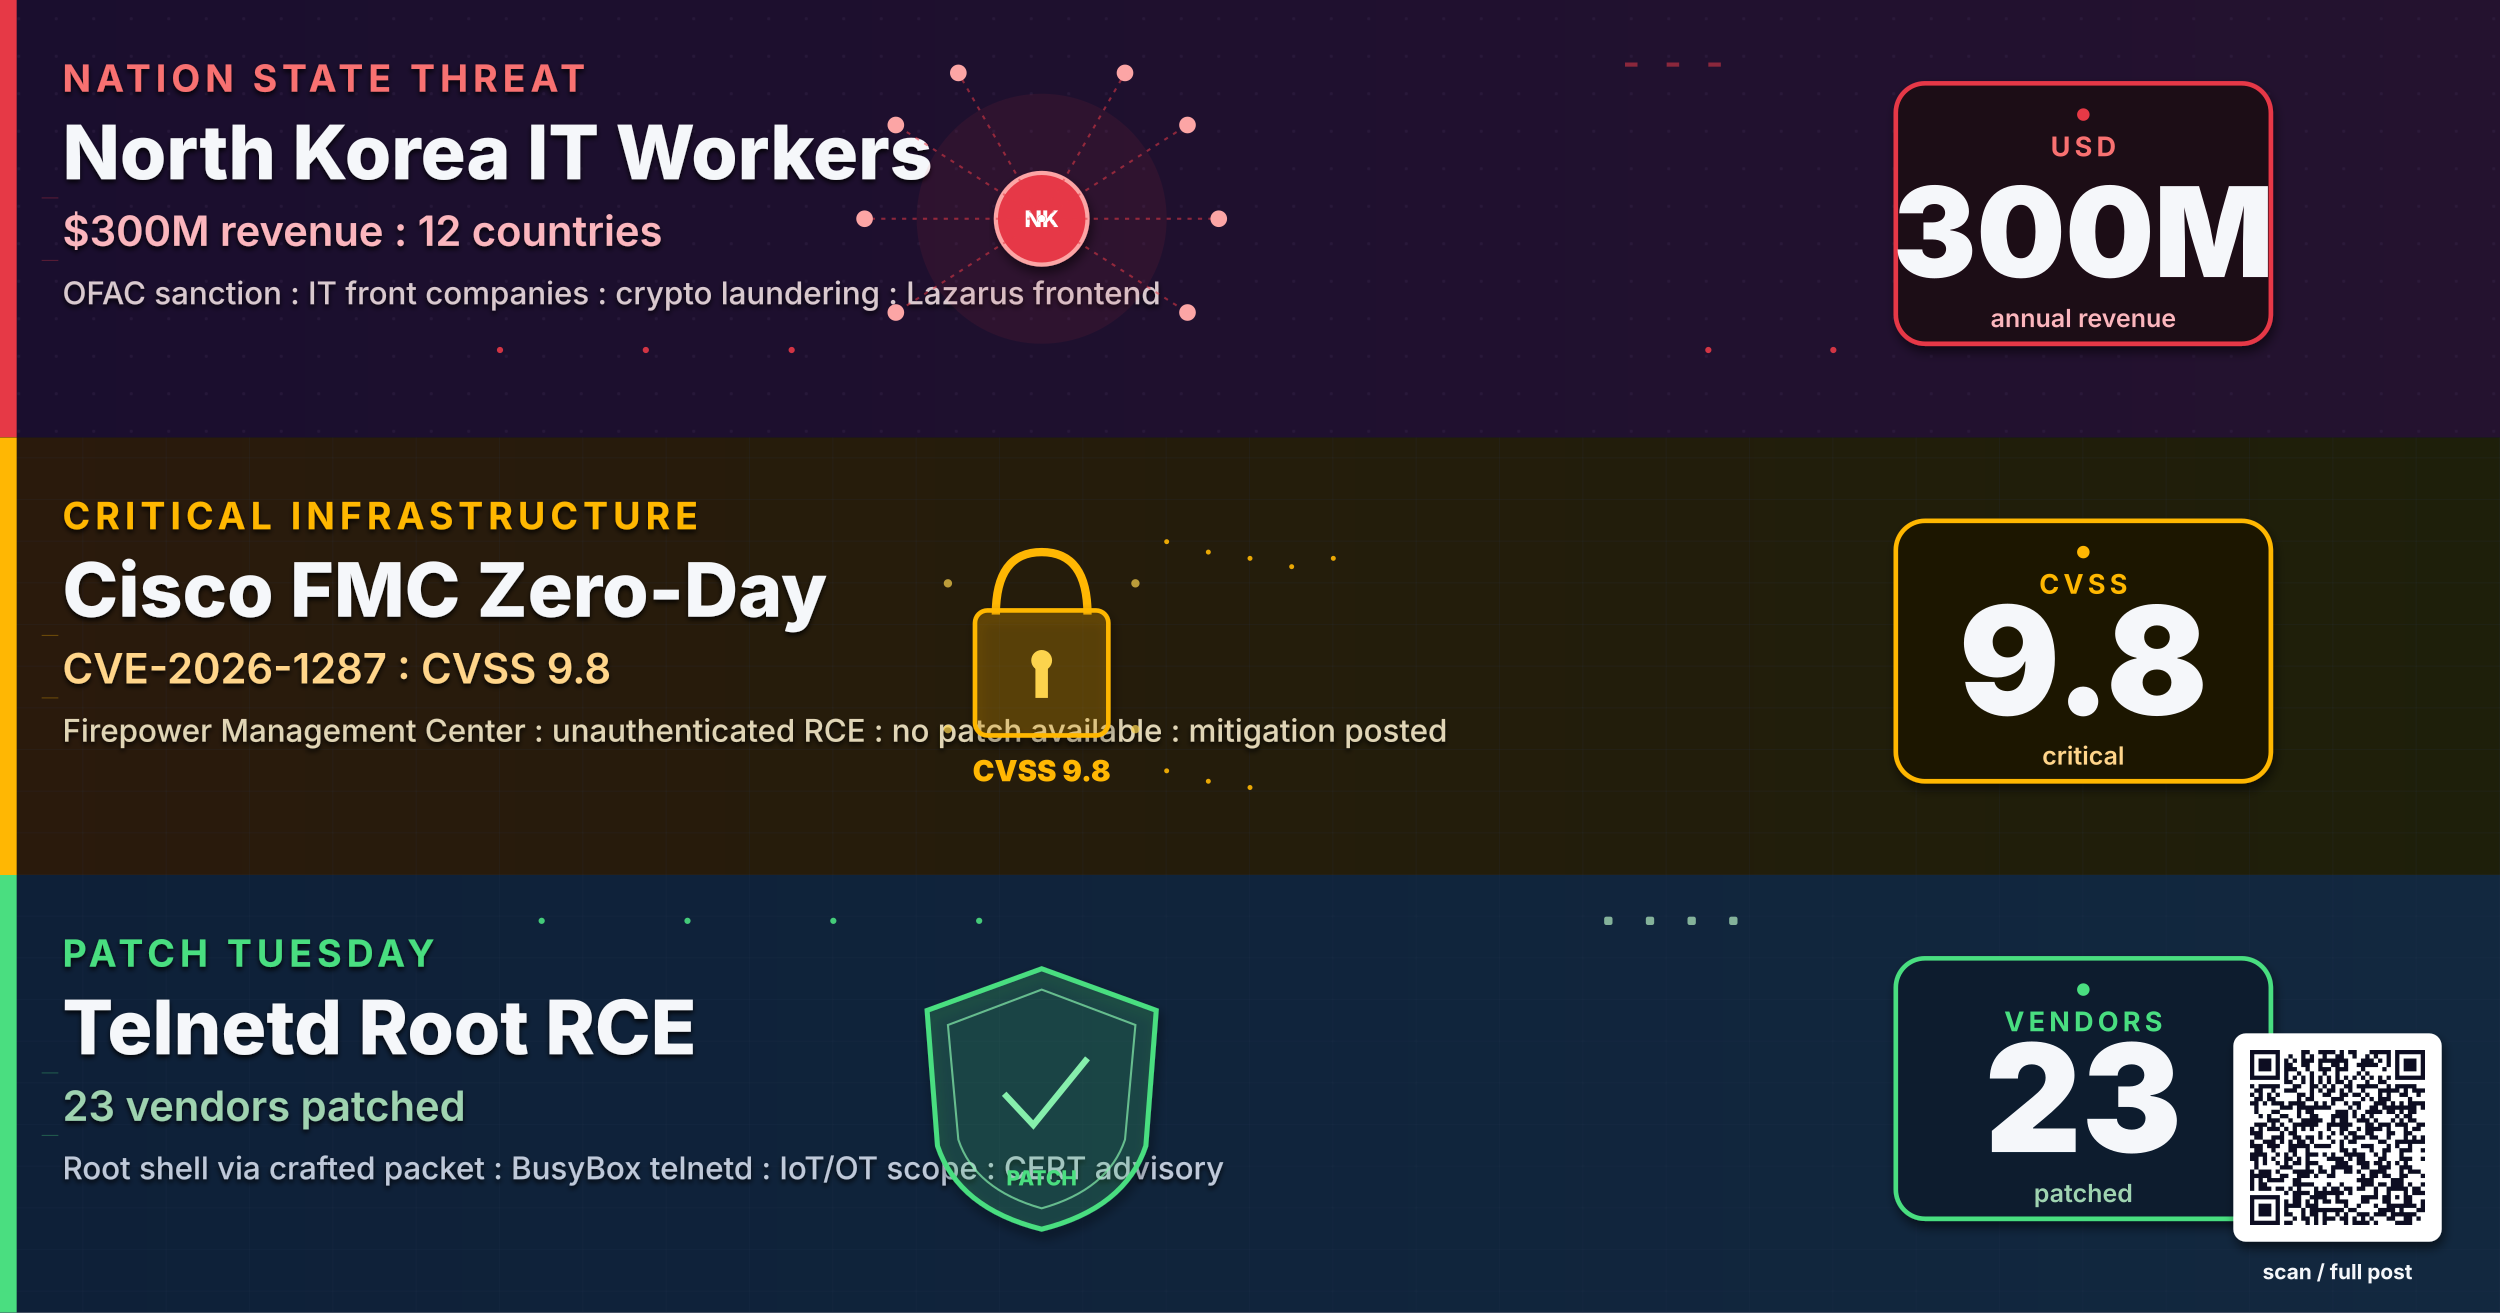
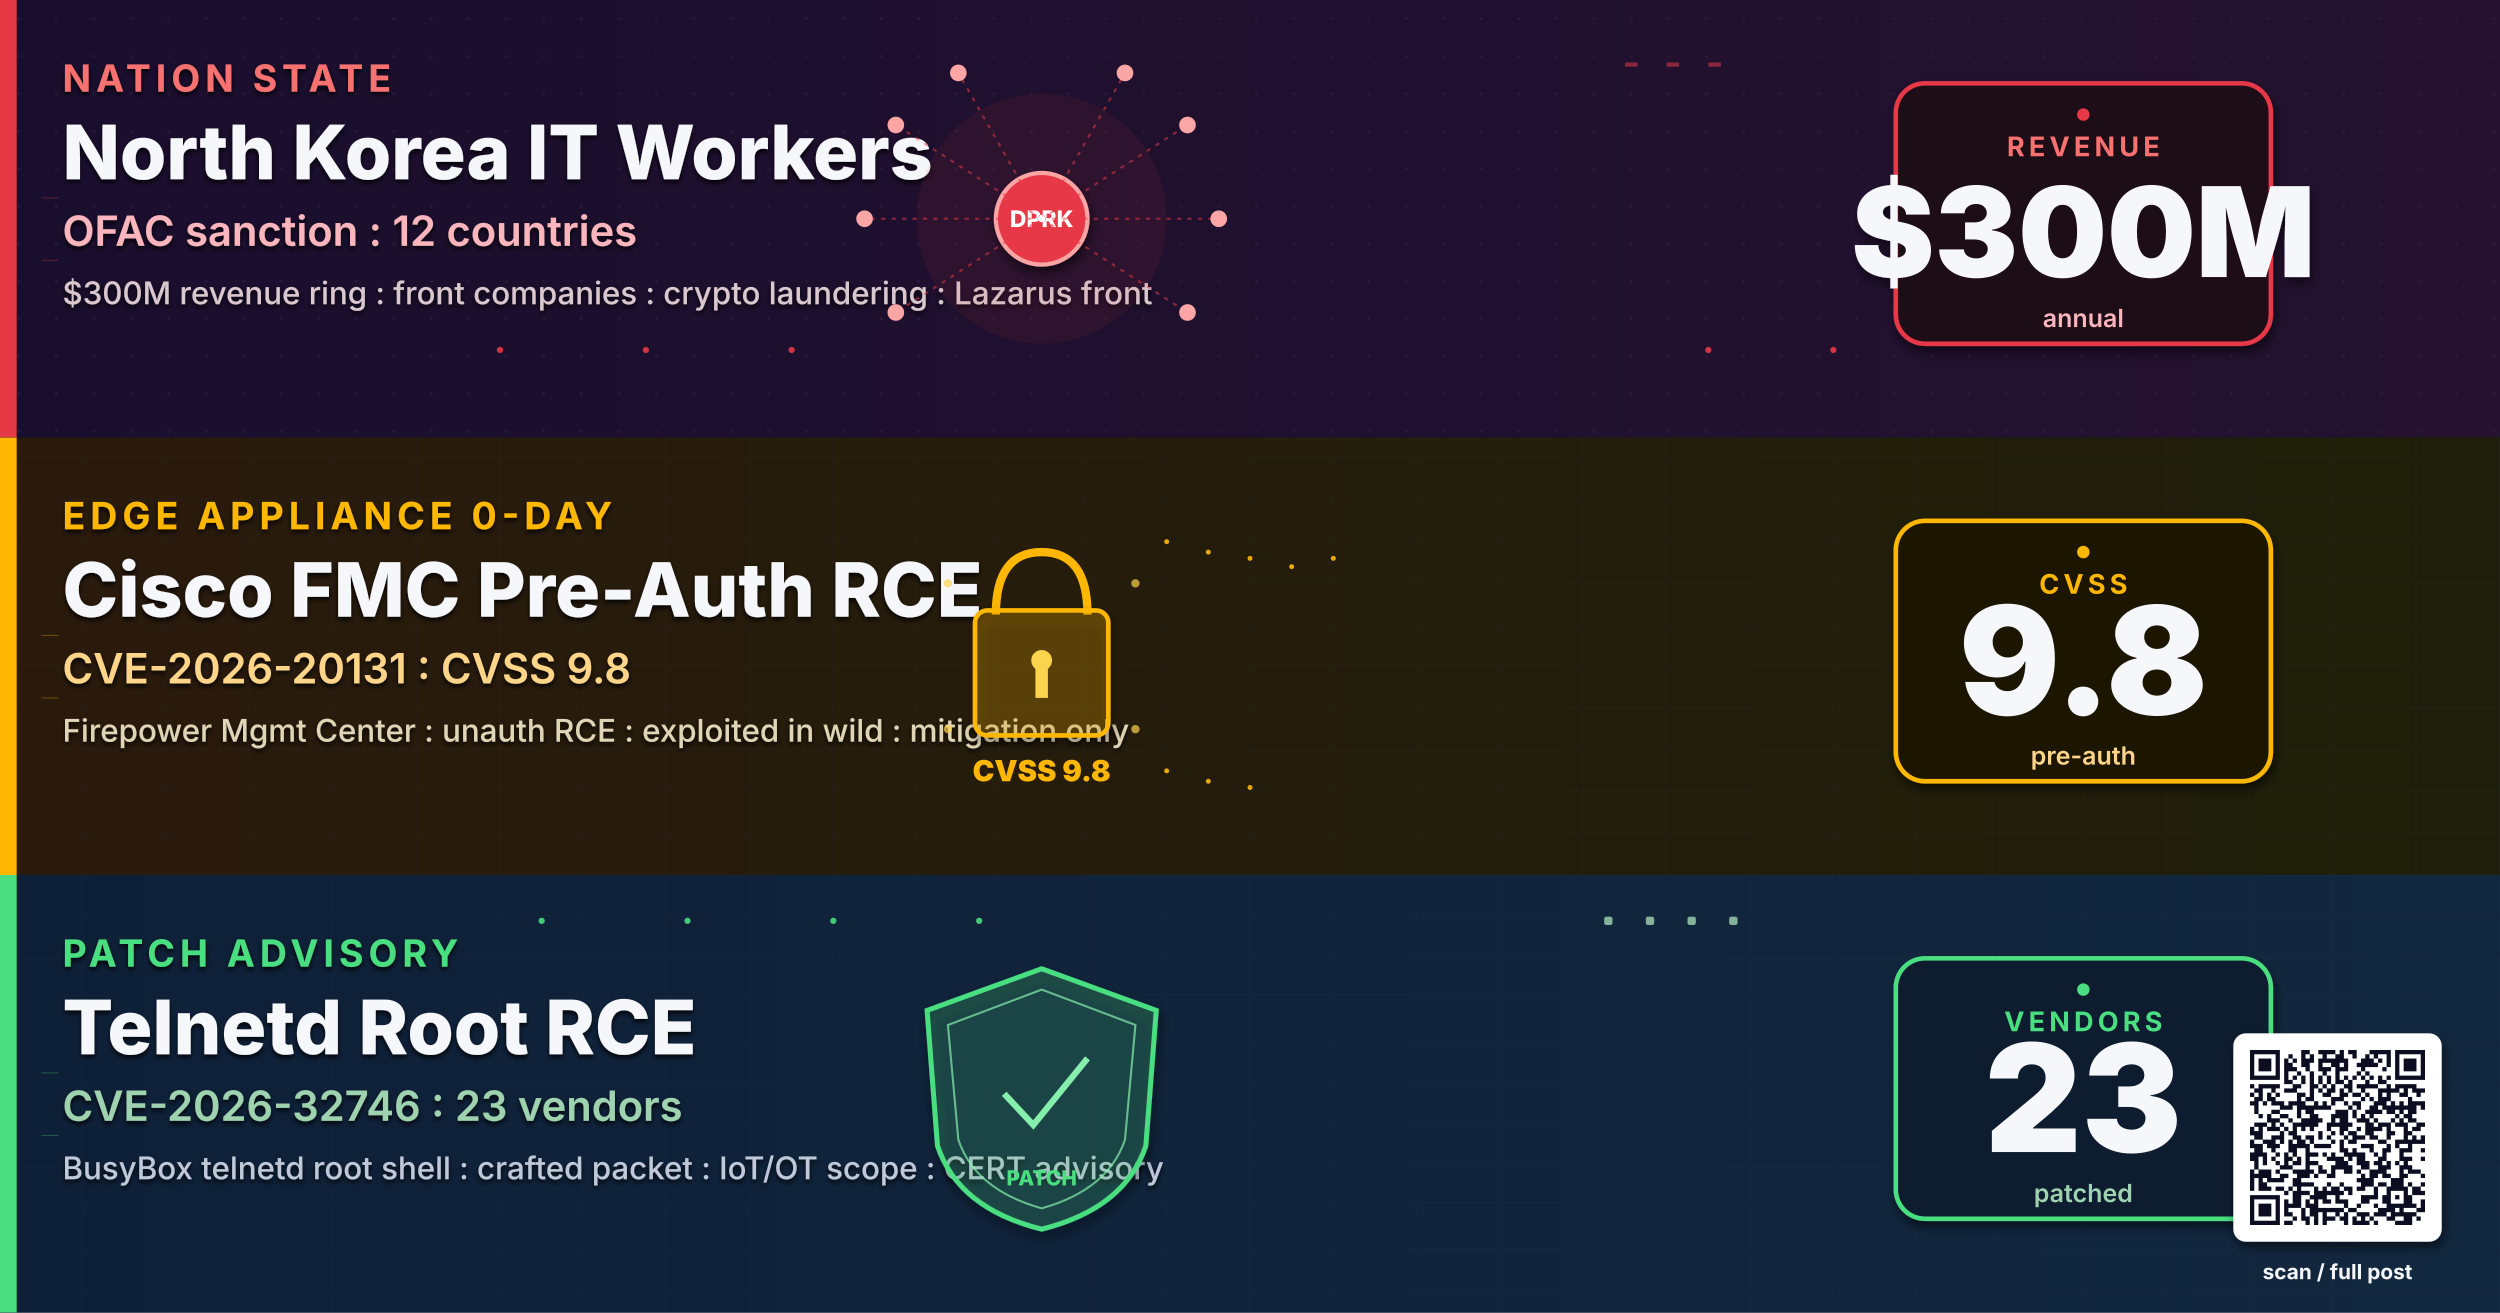
- <svg xmlns="http://www.w3.org/2000/svg" viewBox="0 0 1200 630" width="1200" height="630" role="img" aria-label="North Korea IT workers $300M revenue sanctioned, Cisco FMC zero-day CVE-2026-1287 CVSS 9.8, Telnetd RCE root shell">
+ <svg xmlns="http://www.w3.org/2000/svg" viewBox="0 0 1200 630" width="1200" height="630" role="img" aria-label="North Korea IT workers sanctioned, Cisco FMC zero-day, Telnetd root RCE">
  <defs>
-     <linearGradient id="bgSpreadE" x1="0%" y1="0%" x2="100%" y2="100%">
+     <linearGradient id="bgSpreadMA05" x1="0%" y1="0%" x2="100%" y2="100%">
      <stop offset="0%" stop-color="#0A1226" />
      <stop offset="50%" stop-color="#0C1430" />
      <stop offset="100%" stop-color="#131038" />
    </linearGradient>
-     <linearGradient id="bandAE" x1="0%" y1="0%" x2="100%" y2="0%">
+     <linearGradient id="bandAMA05" x1="0%" y1="0%" x2="100%" y2="0%">
      <stop offset="0%" stop-color="#1A0E2E" />
      <stop offset="100%" stop-color="#24122F" />
    </linearGradient>
-     <linearGradient id="bandBE" x1="0%" y1="0%" x2="100%" y2="0%">
+     <linearGradient id="bandBMA05" x1="0%" y1="0%" x2="100%" y2="0%">
      <stop offset="0%" stop-color="#2A1A0C" />
      <stop offset="100%" stop-color="#1E1F0A" />
    </linearGradient>
-     <linearGradient id="bandCE" x1="0%" y1="0%" x2="100%" y2="0%">
+     <linearGradient id="bandCMA05" x1="0%" y1="0%" x2="100%" y2="0%">
      <stop offset="0%" stop-color="#0E2038" />
      <stop offset="100%" stop-color="#12283F" />
    </linearGradient>
    <filter id="softShadow" x="-10%" y="-10%" width="130%" height="130%">
      <feGaussianBlur in="SourceAlpha" stdDeviation="2.5" />
      <feOffset dx="1" dy="3" />
      <feComponentTransfer>
        <feFuncA type="linear" slope="0.55" />
      </feComponentTransfer>
      <feMerge>
        <feMergeNode />
        <feMergeNode in="SourceGraphic" />
      </feMerge>
    </filter>
    <filter id="textShadow" x="-5%" y="-5%" width="110%" height="110%">
      <feGaussianBlur in="SourceAlpha" stdDeviation="1.2" />
      <feOffset dx="0" dy="1.5" />
      <feComponentTransfer>
        <feFuncA type="linear" slope="0.85" />
      </feComponentTransfer>
      <feMerge>
        <feMergeNode />
        <feMergeNode in="SourceGraphic" />
      </feMerge>
    </filter>
    <pattern id="ledgerGrid" x="0" y="0" width="40" height="20" patternUnits="userSpaceOnUse">
      <path d="M0 20 L40 20" stroke="#2A3A56" stroke-width="0.4" opacity="0.5" />
      <path d="M40 0 L40 20" stroke="#2A3A56" stroke-width="0.4" opacity="0.5" />
    </pattern>
    <pattern id="circuitDot" x="0" y="0" width="18" height="18" patternUnits="userSpaceOnUse">
      <circle cx="9" cy="9" r="0.8" fill="#3A2A4E" opacity="0.55" />
    </pattern>
  </defs>
-   <rect width="1200" height="630" fill="url(#bgSpreadE)" />
+   <rect width="1200" height="630" fill="url(#bgSpreadMA05)" />
  <g>
-     <rect x="0" y="0" width="1200" height="210" fill="url(#bandAE)" />
+     <rect x="0" y="0" width="1200" height="210" fill="url(#bandAMA05)" />
    <rect x="0" y="0" width="1200" height="210" fill="url(#circuitDot)" opacity="0.6" />
    <rect x="0" y="0" width="8" height="210" fill="#E63946" />
    <g filter="url(#textShadow)">
-       <text x="30" y="44" font-family="Inter, Helvetica, Arial, sans-serif" font-size="18" font-weight="700" letter-spacing="2.4" fill="#F87171">NATION STATE THREAT</text>
+       <text x="30" y="44" font-family="Inter, Helvetica, Arial, sans-serif" font-size="18" font-weight="700" letter-spacing="2.4" fill="#F87171">NATION STATE</text>
      <text x="30" y="86" font-family="Inter, Helvetica, Arial, sans-serif" font-size="36" font-weight="800" fill="#F5F7FA">North Korea IT Workers</text>
-       <text x="30" y="118" font-family="Inter, Helvetica, Arial, sans-serif" font-size="20" font-weight="600" fill="#FBB6BD">$300M revenue : 12 countries</text>
-       <text x="30" y="146" font-family="Inter, Helvetica, Arial, sans-serif" font-size="15" font-weight="500" fill="#D9C9CE">OFAC sanction : IT front companies : crypto laundering : Lazarus frontend</text>
+       <text x="30" y="118" font-family="Inter, Helvetica, Arial, sans-serif" font-size="20" font-weight="600" fill="#FBB6BD">OFAC sanction : 12 countries</text>
+       <text x="30" y="146" font-family="Inter, Helvetica, Arial, sans-serif" font-size="15" font-weight="500" fill="#D9C9CE">$300M revenue ring : front companies : crypto laundering : Lazarus front</text>
    </g>
    <g transform="translate(500,105)">
      <circle r="60" fill="#E63946" fill-opacity="0.08">
        <animate attributeName="r" values="50;70;50" dur="3s" repeatCount="indefinite" />
      </circle>
      <circle r="22" fill="#E63946" stroke="#FCA5A5" stroke-width="2" filter="url(#softShadow)" />
-       <text y="4" text-anchor="middle" font-family="Inter, monospace" font-size="11" font-weight="800" fill="#FFF">NK</text>
+       <text y="4" text-anchor="middle" font-family="Inter, monospace" font-size="11" font-weight="800" fill="#FFF">DPRK</text>
      <g stroke="#E63946" stroke-width="1" stroke-dasharray="2 3" fill="none" opacity="0.55">
        <line x1="0" y1="0" x2="70" y2="-45" />
        <line x1="0" y1="0" x2="85" y2="0" />
        <line x1="0" y1="0" x2="70" y2="45" />
        <line x1="0" y1="0" x2="-70" y2="-45" />
        <line x1="0" y1="0" x2="-85" y2="0" />
        <line x1="0" y1="0" x2="-70" y2="45" />
        <line x1="0" y1="0" x2="40" y2="-70" />
        <line x1="0" y1="0" x2="-40" y2="-70" />
      </g>
      <g fill="#FCA5A5">
        <circle cx="70" cy="-45" r="4">
          <animate attributeName="opacity" values="0.3;1;0.3" dur="1.8s" repeatCount="indefinite" />
        </circle>
        <circle cx="85" cy="0" r="4">
          <animate attributeName="opacity" values="0.3;1;0.3" dur="2.1s" repeatCount="indefinite" />
        </circle>
        <circle cx="70" cy="45" r="4">
          <animate attributeName="opacity" values="0.3;1;0.3" dur="2.4s" repeatCount="indefinite" />
        </circle>
        <circle cx="-70" cy="-45" r="4">
          <animate attributeName="opacity" values="0.3;1;0.3" dur="1.9s" repeatCount="indefinite" />
        </circle>
        <circle cx="-85" cy="0" r="4">
          <animate attributeName="opacity" values="0.3;1;0.3" dur="2.3s" repeatCount="indefinite" />
        </circle>
        <circle cx="-70" cy="45" r="4">
          <animate attributeName="opacity" values="0.3;1;0.3" dur="2.0s" repeatCount="indefinite" />
        </circle>
        <circle cx="40" cy="-70" r="4">
          <animate attributeName="opacity" values="0.3;1;0.3" dur="2.5s" repeatCount="indefinite" />
        </circle>
        <circle cx="-40" cy="-70" r="4">
          <animate attributeName="opacity" values="0.3;1;0.3" dur="1.7s" repeatCount="indefinite" />
        </circle>
      </g>
      <g fill="#FFF">
        <circle r="1.6">
          <animateMotion path="M0 0 L70 -45" dur="1.9s" repeatCount="indefinite" />
        </circle>
        <circle r="1.6">
          <animateMotion path="M0 0 L85 0" dur="2.1s" repeatCount="indefinite" />
        </circle>
        <circle r="1.6">
          <animateMotion path="M0 0 L-70 -45" dur="2.0s" repeatCount="indefinite" />
        </circle>
        <circle r="1.6">
          <animateMotion path="M0 0 L-85 0" dur="2.3s" repeatCount="indefinite" />
        </circle>
      </g>
    </g>
    <g transform="translate(990,105)" filter="url(#softShadow)">
      <rect x="-80" y="-65" width="180" height="125" rx="14" fill="#1E0A14" stroke="#E63946" stroke-width="2.2" />
-       <text x="10" y="-30" text-anchor="middle" font-family="Inter, Helvetica, Arial, sans-serif" font-size="13" font-weight="700" letter-spacing="2" fill="#F87171">USD</text>
-       <text x="10" y="28" text-anchor="middle" font-family="Inter, Helvetica, Arial, sans-serif" font-size="60" font-weight="900" fill="#F5F7FA">300M</text>
-       <text x="10" y="52" text-anchor="middle" font-family="Inter, Helvetica, Arial, sans-serif" font-size="12" font-weight="600" fill="#FBB6BD">annual revenue</text>
+       <text x="10" y="-30" text-anchor="middle" font-family="Inter, Helvetica, Arial, sans-serif" font-size="13" font-weight="700" letter-spacing="2" fill="#F87171">REVENUE</text>
+       <text x="10" y="28" text-anchor="middle" font-family="Inter, Helvetica, Arial, sans-serif" font-size="60" font-weight="900" fill="#F5F7FA">$300M</text>
+       <text x="10" y="52" text-anchor="middle" font-family="Inter, Helvetica, Arial, sans-serif" font-size="12" font-weight="600" fill="#FBB6BD">annual</text>
    </g>
    <g transform="translate(990,105)">
      <circle cx="10" cy="-50" r="3" fill="#E63946">
        <animate attributeName="opacity" values="0.2;1;0.2" dur="1.8s" repeatCount="indefinite" />
      </circle>
    </g>
  </g>
  <g>
-     <rect x="0" y="210" width="1200" height="210" fill="url(#bandBE)" />
+     <rect x="0" y="210" width="1200" height="210" fill="url(#bandBMA05)" />
    <rect x="0" y="210" width="1200" height="210" fill="url(#ledgerGrid)" opacity="0.6" />
    <rect x="0" y="210" width="8" height="210" fill="#FFB703" />
    <g filter="url(#textShadow)">
-       <text x="30" y="254" font-family="Inter, Helvetica, Arial, sans-serif" font-size="18" font-weight="700" letter-spacing="2.4" fill="#FFB703">CRITICAL INFRASTRUCTURE</text>
-       <text x="30" y="296" font-family="Inter, Helvetica, Arial, sans-serif" font-size="36" font-weight="800" fill="#F5F7FA">Cisco FMC Zero-Day</text>
-       <text x="30" y="328" font-family="Inter, Helvetica, Arial, sans-serif" font-size="20" font-weight="600" fill="#FFD58A">CVE-2026-1287 : CVSS 9.8</text>
-       <text x="30" y="356" font-family="Inter, Helvetica, Arial, sans-serif" font-size="15" font-weight="500" fill="#E0D5B6">Firepower Management Center : unauthenticated RCE : no patch available : mitigation posted</text>
+       <text x="30" y="254" font-family="Inter, Helvetica, Arial, sans-serif" font-size="18" font-weight="700" letter-spacing="2.4" fill="#FFB703">EDGE APPLIANCE 0-DAY</text>
+       <text x="30" y="296" font-family="Inter, Helvetica, Arial, sans-serif" font-size="36" font-weight="800" fill="#F5F7FA">Cisco FMC Pre-Auth RCE</text>
+       <text x="30" y="328" font-family="Inter, Helvetica, Arial, sans-serif" font-size="20" font-weight="600" fill="#FFD58A">CVE-2026-20131 : CVSS 9.8</text>
+       <text x="30" y="356" font-family="Inter, Helvetica, Arial, sans-serif" font-size="15" font-weight="500" fill="#E0D5B6">Firepower Mgmt Center : unauth RCE : exploited in wild : mitigation only</text>
    </g>
    <g transform="translate(500,315)">
      <path d="M-22 -20 Q-22 -50 0 -50 Q22 -50 22 -20" stroke="#FFB703" stroke-width="4" fill="none" />
      <rect x="-32" y="-22" width="64" height="60" rx="6" fill="#FFB703" fill-opacity="0.2" stroke="#FFB703" stroke-width="2.2" filter="url(#softShadow)" />
      <circle r="5" fill="#FCD34D" cy="2" />
      <rect x="-3" y="2" width="6" height="18" fill="#FCD34D" />
      <text y="60" text-anchor="middle" font-family="Inter, monospace" font-size="14" font-weight="900" fill="#FFB703">CVSS 9.8</text>
      <g fill="#FCD34D" opacity="0.7">
        <circle cx="-45" cy="-35" r="2">
          <animate attributeName="opacity" values="0.2;1;0.2" dur="1.8s" repeatCount="indefinite" />
        </circle>
        <circle cx="45" cy="-35" r="2">
          <animate attributeName="opacity" values="0.2;1;0.2" dur="2.1s" repeatCount="indefinite" />
        </circle>
        <circle cx="-45" cy="35" r="2">
          <animate attributeName="opacity" values="0.2;1;0.2" dur="2.3s" repeatCount="indefinite" />
        </circle>
        <circle cx="45" cy="35" r="2">
          <animate attributeName="opacity" values="0.2;1;0.2" dur="1.9s" repeatCount="indefinite" />
        </circle>
      </g>
    </g>
    <g transform="translate(990,315)" filter="url(#softShadow)">
      <rect x="-80" y="-65" width="180" height="125" rx="14" fill="#1E1805" stroke="#FFB703" stroke-width="2.2" />
      <text x="10" y="-30" text-anchor="middle" font-family="Inter, Helvetica, Arial, sans-serif" font-size="13" font-weight="700" letter-spacing="2" fill="#FFB703">CVSS</text>
      <text x="10" y="28" text-anchor="middle" font-family="Inter, Helvetica, Arial, sans-serif" font-size="72" font-weight="900" fill="#F5F7FA">9.8</text>
-       <text x="10" y="52" text-anchor="middle" font-family="Inter, Helvetica, Arial, sans-serif" font-size="12" font-weight="600" fill="#FFD58A">critical</text>
+       <text x="10" y="52" text-anchor="middle" font-family="Inter, Helvetica, Arial, sans-serif" font-size="12" font-weight="600" fill="#FFD58A">pre-auth</text>
    </g>
    <g transform="translate(990,315)">
      <circle cx="10" cy="-50" r="3" fill="#FFB703">
        <animate attributeName="opacity" values="0.2;1;0.2" dur="1.8s" repeatCount="indefinite" />
      </circle>
    </g>
  </g>
  <g>
-     <rect x="0" y="420" width="1200" height="210" fill="url(#bandCE)" />
+     <rect x="0" y="420" width="1200" height="210" fill="url(#bandCMA05)" />
    <rect x="0" y="420" width="1200" height="210" fill="url(#ledgerGrid)" opacity="0.6" />
    <rect x="0" y="420" width="8" height="210" fill="#4ADE80" />
    <g filter="url(#textShadow)">
-       <text x="30" y="464" font-family="Inter, Helvetica, Arial, sans-serif" font-size="18" font-weight="700" letter-spacing="2.4" fill="#4ADE80">PATCH TUESDAY</text>
+       <text x="30" y="464" font-family="Inter, Helvetica, Arial, sans-serif" font-size="18" font-weight="700" letter-spacing="2.4" fill="#4ADE80">PATCH ADVISORY</text>
      <text x="30" y="506" font-family="Inter, Helvetica, Arial, sans-serif" font-size="36" font-weight="800" fill="#F5F7FA">Telnetd Root RCE</text>
-       <text x="30" y="538" font-family="Inter, Helvetica, Arial, sans-serif" font-size="20" font-weight="600" fill="#9FD3B0">23 vendors patched</text>
-       <text x="30" y="566" font-family="Inter, Helvetica, Arial, sans-serif" font-size="15" font-weight="500" fill="#BFC9D9">Root shell via crafted packet : BusyBox telnetd : IoT/OT scope : CERT advisory</text>
+       <text x="30" y="538" font-family="Inter, Helvetica, Arial, sans-serif" font-size="20" font-weight="600" fill="#9FD3B0">CVE-2026-32746 : 23 vendors</text>
+       <text x="30" y="566" font-family="Inter, Helvetica, Arial, sans-serif" font-size="15" font-weight="500" fill="#BFC9D9">BusyBox telnetd root shell : crafted packet : IoT/OT scope : CERT advisory</text>
    </g>
    <g transform="translate(500,525)">
      <path d="M0 -60 L55 -40 L50 25 Q40 55 0 65 Q-40 55 -50 25 L-55 -40 Z" fill="#4ADE80" fill-opacity="0.15" stroke="#4ADE80" stroke-width="2.4" filter="url(#softShadow)" />
      <path d="M0 -50 L45 -33 L40 22 Q32 46 0 55 Q-32 46 -40 22 L-45 -33 Z" fill="none" stroke="#86EFAC" stroke-width="1" opacity="0.7" />
      <g transform="translate(0,-5)" stroke="#86EFAC" stroke-width="3" fill="none">
        <path d="M-18 5 L-4 20 L22 -12">
          <animate attributeName="stroke-dasharray" values="0 80;80 0" dur="2.4s" repeatCount="indefinite" />
        </path>
      </g>
      <text y="44" text-anchor="middle" font-family="Inter, monospace" font-size="10" font-weight="800" fill="#4ADE80">PATCH</text>
    </g>
    <g transform="translate(990,525)" filter="url(#softShadow)">
      <rect x="-80" y="-65" width="180" height="125" rx="14" fill="#0A1B2E" stroke="#4ADE80" stroke-width="2.2" />
      <text x="10" y="-30" text-anchor="middle" font-family="Inter, Helvetica, Arial, sans-serif" font-size="13" font-weight="700" letter-spacing="2" fill="#4ADE80">VENDORS</text>
      <text x="10" y="28" text-anchor="middle" font-family="Inter, Helvetica, Arial, sans-serif" font-size="72" font-weight="900" fill="#F5F7FA">23</text>
      <text x="10" y="52" text-anchor="middle" font-family="Inter, Helvetica, Arial, sans-serif" font-size="12" font-weight="600" fill="#9FD3B0">patched</text>
    </g>
    <g transform="translate(990,525)">
      <circle cx="10" cy="-50" r="3" fill="#4ADE80">
        <animate attributeName="opacity" values="0.2;1;0.2" dur="1.8s" repeatCount="indefinite" />
      </circle>
    </g>
  </g>
  <g opacity="0.9">
    <g fill="#E63946">
      <circle cx="240" cy="168" r="1.5">
        <animate attributeName="opacity" values="0;1;0" dur="1.8s" repeatCount="indefinite" />
      </circle>
      <circle cx="310" cy="168" r="1.5">
        <animate attributeName="opacity" values="0;1;0" dur="1.6s" begin="0.2s" repeatCount="indefinite" />
      </circle>
      <circle cx="380" cy="168" r="1.5">
        <animate attributeName="opacity" values="0;1;0" dur="2.0s" begin="0.4s" repeatCount="indefinite" />
      </circle>
      <circle cx="820" cy="168" r="1.5">
        <animate attributeName="opacity" values="0;1;0" dur="1.9s" repeatCount="indefinite" />
      </circle>
      <circle cx="880" cy="168" r="1.5">
        <animate attributeName="opacity" values="0;1;0" dur="2.1s" begin="0.3s" repeatCount="indefinite" />
      </circle>
    </g>
    <g fill="#E63946" opacity="0.6">
      <rect x="780" y="30" width="6" height="2">
        <animate attributeName="opacity" values="0.2;1;0.2" dur="1.4s" repeatCount="indefinite" />
      </rect>
      <rect x="800" y="30" width="6" height="2">
        <animate attributeName="opacity" values="0.2;1;0.2" dur="1.2s" begin="0.3s" repeatCount="indefinite" />
      </rect>
      <rect x="820" y="30" width="6" height="2">
        <animate attributeName="opacity" values="0.2;1;0.2" dur="1.6s" begin="0.6s" repeatCount="indefinite" />
      </rect>
    </g>
    <g fill="#FFB703">
      <circle cx="560" cy="260" r="1.2">
        <animate attributeName="opacity" values="0;1;0" dur="1.8s" repeatCount="indefinite" />
      </circle>
      <circle cx="580" cy="265" r="1.2">
        <animate attributeName="opacity" values="0;1;0" dur="1.6s" begin="0.2s" repeatCount="indefinite" />
      </circle>
      <circle cx="600" cy="268" r="1.2">
        <animate attributeName="opacity" values="0;1;0" dur="2.0s" begin="0.4s" repeatCount="indefinite" />
      </circle>
      <circle cx="620" cy="272" r="1.2">
        <animate attributeName="opacity" values="0;1;0" dur="1.7s" begin="0.6s" repeatCount="indefinite" />
      </circle>
      <circle cx="640" cy="268" r="1.2">
        <animate attributeName="opacity" values="0;1;0" dur="1.9s" begin="0.8s" repeatCount="indefinite" />
      </circle>
      <circle cx="560" cy="370" r="1.2">
        <animate attributeName="opacity" values="0;1;0" dur="1.8s" repeatCount="indefinite" />
      </circle>
      <circle cx="580" cy="375" r="1.2">
        <animate attributeName="opacity" values="0;1;0" dur="1.6s" begin="0.2s" repeatCount="indefinite" />
      </circle>
      <circle cx="600" cy="378" r="1.2">
        <animate attributeName="opacity" values="0;1;0" dur="2.0s" begin="0.4s" repeatCount="indefinite" />
      </circle>
    </g>
    <g fill="#4ADE80">
      <circle cx="260" cy="442" r="1.5">
        <animate attributeName="opacity" values="0;1;0" dur="1.5s" repeatCount="indefinite" />
      </circle>
      <circle cx="330" cy="442" r="1.5">
        <animate attributeName="opacity" values="0;1;0" dur="1.7s" begin="0.2s" repeatCount="indefinite" />
      </circle>
      <circle cx="400" cy="442" r="1.5">
        <animate attributeName="opacity" values="0;1;0" dur="1.9s" begin="0.4s" repeatCount="indefinite" />
      </circle>
      <circle cx="470" cy="442" r="1.5">
        <animate attributeName="opacity" values="0;1;0" dur="1.6s" begin="0.6s" repeatCount="indefinite" />
      </circle>
    </g>
    <g fill="#9FD3B0" opacity="0.9">
      <rect x="770" y="440" width="4" height="4" rx="1">
        <animate attributeName="opacity" values="0.3;1;0.3" dur="1.4s" repeatCount="indefinite" />
      </rect>
      <rect x="790" y="440" width="4" height="4" rx="1">
        <animate attributeName="opacity" values="0.3;1;0.3" dur="1.2s" begin="0.3s" repeatCount="indefinite" />
      </rect>
      <rect x="810" y="440" width="4" height="4" rx="1">
        <animate attributeName="opacity" values="0.3;1;0.3" dur="1.6s" begin="0.6s" repeatCount="indefinite" />
      </rect>
      <rect x="830" y="440" width="4" height="4" rx="1">
        <animate attributeName="opacity" values="0.3;1;0.3" dur="1.3s" begin="0.9s" repeatCount="indefinite" />
      </rect>
    </g>
    <g stroke="#E63946" stroke-width="0.5" stroke-opacity="0.35" fill="none">
      <path d="M20 95 L28 95">
        <animate attributeName="stroke-opacity" values="0;0.7;0" dur="2s" repeatCount="indefinite" />
      </path>
      <path d="M20 125 L28 125">
        <animate attributeName="stroke-opacity" values="0;0.7;0" dur="2.2s" begin="0.3s" repeatCount="indefinite" />
      </path>
    </g>
    <g stroke="#FFB703" stroke-width="0.5" stroke-opacity="0.35" fill="none">
      <path d="M20 305 L28 305">
        <animate attributeName="stroke-opacity" values="0;0.7;0" dur="2s" repeatCount="indefinite" />
      </path>
      <path d="M20 335 L28 335">
        <animate attributeName="stroke-opacity" values="0;0.7;0" dur="2.2s" begin="0.3s" repeatCount="indefinite" />
      </path>
    </g>
    <g stroke="#4ADE80" stroke-width="0.5" stroke-opacity="0.35" fill="none">
      <path d="M20 515 L28 515">
        <animate attributeName="stroke-opacity" values="0;0.7;0" dur="2s" repeatCount="indefinite" />
      </path>
      <path d="M20 545 L28 545">
        <animate attributeName="stroke-opacity" values="0;0.7;0" dur="2.2s" begin="0.3s" repeatCount="indefinite" />
      </path>
    </g>
  </g>
  <g transform="translate(1080,504)" filter="url(#softShadow)">
    <rect x="-8" y="-8" width="100" height="100" rx="6" fill="#FFFFFF" />
    <path fill="#0A1020" d="M0.0 0.0h14.341v2.049h-14.341z M24.585 0.0h4.098v2.049h-4.098z M32.78 0.0h8.195v2.049h-8.195z M43.024 0.0h2.049v2.049h-2.049z M47.122 0.0h4.098v2.049h-4.098z M57.366 0.0h10.244v2.049h-10.244z M69.659 0.0h14.341v2.049h-14.341z M0.0 2.049h2.049v2.049h-2.049z M12.293 2.049h2.049v2.049h-2.049z M18.439 2.049h2.049v2.049h-2.049z M24.585 2.049h2.049v2.049h-2.049z M28.683 2.049h2.049v2.049h-2.049z M34.829 2.049h2.049v2.049h-2.049z M40.976 2.049h4.098v2.049h-4.098z M49.171 2.049h2.049v2.049h-2.049z M55.317 2.049h2.049v2.049h-2.049z M59.415 2.049h2.049v2.049h-2.049z M65.561 2.049h2.049v2.049h-2.049z M69.659 2.049h2.049v2.049h-2.049z M81.951 2.049h2.049v2.049h-2.049z M0.0 4.098h2.049v2.049h-2.049z M4.098 4.098h6.146v2.049h-6.146z M12.293 4.098h2.049v2.049h-2.049z M16.39 4.098h2.049v2.049h-2.049z M20.488 4.098h2.049v2.049h-2.049z M24.585 4.098h6.146v2.049h-6.146z M32.78 4.098h14.341v2.049h-14.341z M53.268 4.098h6.146v2.049h-6.146z M61.463 4.098h2.049v2.049h-2.049z M65.561 4.098h2.049v2.049h-2.049z M69.659 4.098h2.049v2.049h-2.049z M73.756 4.098h6.146v2.049h-6.146z M81.951 4.098h2.049v2.049h-2.049z M0.0 6.146h2.049v2.049h-2.049z M4.098 6.146h6.146v2.049h-6.146z M12.293 6.146h2.049v2.049h-2.049z M16.39 6.146h4.098v2.049h-4.098z M24.585 6.146h4.098v2.049h-4.098z M32.78 6.146h2.049v2.049h-2.049z M38.927 6.146h4.098v2.049h-4.098z M45.073 6.146h2.049v2.049h-2.049z M51.22 6.146h10.244v2.049h-10.244z M65.561 6.146h2.049v2.049h-2.049z M69.659 6.146h2.049v2.049h-2.049z M73.756 6.146h6.146v2.049h-6.146z M81.951 6.146h2.049v2.049h-2.049z M0.0 8.195h2.049v2.049h-2.049z M4.098 8.195h6.146v2.049h-6.146z M12.293 8.195h2.049v2.049h-2.049z M16.39 8.195h6.146v2.049h-6.146z M26.634 8.195h2.049v2.049h-2.049z M32.78 8.195h6.146v2.049h-6.146z M40.976 8.195h6.146v2.049h-6.146z M53.268 8.195h2.049v2.049h-2.049z M63.512 8.195h2.049v2.049h-2.049z M69.659 8.195h2.049v2.049h-2.049z M73.756 8.195h6.146v2.049h-6.146z M81.951 8.195h2.049v2.049h-2.049z M0.0 10.244h2.049v2.049h-2.049z M12.293 10.244h2.049v2.049h-2.049z M16.39 10.244h2.049v2.049h-2.049z M22.537 10.244h2.049v2.049h-2.049z M28.683 10.244h2.049v2.049h-2.049z M34.829 10.244h2.049v2.049h-2.049z M40.976 10.244h2.049v2.049h-2.049z M51.22 10.244h2.049v2.049h-2.049z M55.317 10.244h2.049v2.049h-2.049z M69.659 10.244h2.049v2.049h-2.049z M81.951 10.244h2.049v2.049h-2.049z M0.0 12.293h14.341v2.049h-14.341z M16.39 12.293h2.049v2.049h-2.049z M20.488 12.293h2.049v2.049h-2.049z M24.585 12.293h2.049v2.049h-2.049z M28.683 12.293h2.049v2.049h-2.049z M32.78 12.293h2.049v2.049h-2.049z M36.878 12.293h2.049v2.049h-2.049z M40.976 12.293h2.049v2.049h-2.049z M45.073 12.293h2.049v2.049h-2.049z M49.171 12.293h2.049v2.049h-2.049z M53.268 12.293h2.049v2.049h-2.049z M57.366 12.293h2.049v2.049h-2.049z M61.463 12.293h2.049v2.049h-2.049z M65.561 12.293h2.049v2.049h-2.049z M69.659 12.293h14.341v2.049h-14.341z M16.39 14.341h4.098v2.049h-4.098z M24.585 14.341h2.049v2.049h-2.049z M28.683 14.341h2.049v2.049h-2.049z M32.78 14.341h2.049v2.049h-2.049z M36.878 14.341h2.049v2.049h-2.049z M40.976 14.341h4.098v2.049h-4.098z M47.122 14.341h2.049v2.049h-2.049z M55.317 14.341h2.049v2.049h-2.049z M61.463 14.341h4.098v2.049h-4.098z M0.0 16.39h2.049v2.049h-2.049z M4.098 16.39h10.244v2.049h-10.244z M20.488 16.39h4.098v2.049h-4.098z M28.683 16.39h4.098v2.049h-4.098z M34.829 16.39h2.049v2.049h-2.049z M38.927 16.39h2.049v2.049h-2.049z M45.073 16.39h4.098v2.049h-4.098z M51.22 16.39h10.244v2.049h-10.244z M65.561 16.39h2.049v2.049h-2.049z M69.659 16.39h10.244v2.049h-10.244z M2.049 18.439h4.098v2.049h-4.098z M10.244 18.439h2.049v2.049h-2.049z M16.39 18.439h6.146v2.049h-6.146z M28.683 18.439h2.049v2.049h-2.049z M32.78 18.439h2.049v2.049h-2.049z M36.878 18.439h4.098v2.049h-4.098z M43.024 18.439h2.049v2.049h-2.049z M47.122 18.439h2.049v2.049h-2.049z M53.268 18.439h2.049v2.049h-2.049z M61.463 18.439h10.244v2.049h-10.244z M73.756 18.439h2.049v2.049h-2.049z M77.854 18.439h6.146v2.049h-6.146z M0.0 20.488h2.049v2.049h-2.049z M4.098 20.488h2.049v2.049h-2.049z M8.195 20.488h2.049v2.049h-2.049z M12.293 20.488h2.049v2.049h-2.049z M22.537 20.488h4.098v2.049h-4.098z M28.683 20.488h2.049v2.049h-2.049z M34.829 20.488h4.098v2.049h-4.098z M43.024 20.488h4.098v2.049h-4.098z M49.171 20.488h4.098v2.049h-4.098z M55.317 20.488h2.049v2.049h-2.049z M61.463 20.488h2.049v2.049h-2.049z M65.561 20.488h2.049v2.049h-2.049z M71.707 20.488h4.098v2.049h-4.098z M79.902 20.488h2.049v2.049h-2.049z M2.049 22.537h4.098v2.049h-4.098z M8.195 22.537h4.098v2.049h-4.098z M22.537 22.537h2.049v2.049h-2.049z M26.634 22.537h4.098v2.049h-4.098z M38.927 22.537h6.146v2.049h-6.146z M53.268 22.537h2.049v2.049h-2.049z M57.366 22.537h2.049v2.049h-2.049z M61.463 22.537h6.146v2.049h-6.146z M75.805 22.537h2.049v2.049h-2.049z M0.0 24.585h4.098v2.049h-4.098z M6.146 24.585h2.049v2.049h-2.049z M10.244 24.585h6.146v2.049h-6.146z M18.439 24.585h8.195v2.049h-8.195z M30.732 24.585h2.049v2.049h-2.049z M34.829 24.585h2.049v2.049h-2.049z M38.927 24.585h2.049v2.049h-2.049z M45.073 24.585h2.049v2.049h-2.049z M49.171 24.585h4.098v2.049h-4.098z M59.415 24.585h6.146v2.049h-6.146z M67.61 24.585h2.049v2.049h-2.049z M71.707 24.585h2.049v2.049h-2.049z M75.805 24.585h8.195v2.049h-8.195z M2.049 26.634h2.049v2.049h-2.049z M14.341 26.634h6.146v2.049h-6.146z M22.537 26.634h16.39v2.049h-16.39z M47.122 26.634h2.049v2.049h-2.049z M51.22 26.634h2.049v2.049h-2.049z M57.366 26.634h4.098v2.049h-4.098z M63.512 26.634h16.39v2.049h-16.39z M81.951 26.634h2.049v2.049h-2.049z M2.049 28.683h2.049v2.049h-2.049z M10.244 28.683h4.098v2.049h-4.098z M22.537 28.683h2.049v2.049h-2.049z M26.634 28.683h4.098v2.049h-4.098z M40.976 28.683h6.146v2.049h-6.146z M49.171 28.683h2.049v2.049h-2.049z M55.317 28.683h8.195v2.049h-8.195z M65.561 28.683h4.098v2.049h-4.098z M71.707 28.683h2.049v2.049h-2.049z M75.805 28.683h4.098v2.049h-4.098z M4.098 30.732h2.049v2.049h-2.049z M8.195 30.732h2.049v2.049h-2.049z M14.341 30.732h4.098v2.049h-4.098z M22.537 30.732h2.049v2.049h-2.049z M28.683 30.732h4.098v2.049h-4.098z M38.927 30.732h8.195v2.049h-8.195z M49.171 30.732h2.049v2.049h-2.049z M53.268 30.732h2.049v2.049h-2.049z M57.366 30.732h2.049v2.049h-2.049z M69.659 30.732h2.049v2.049h-2.049z M73.756 30.732h4.098v2.049h-4.098z M8.195 32.78h6.146v2.049h-6.146z M18.439 32.78h2.049v2.049h-2.049z M24.585 32.78h10.244v2.049h-10.244z M38.927 32.78h2.049v2.049h-2.049z M43.024 32.78h4.098v2.049h-4.098z M51.22 32.78h6.146v2.049h-6.146z M59.415 32.78h2.049v2.049h-2.049z M67.61 32.78h2.049v2.049h-2.049z M71.707 32.78h2.049v2.049h-2.049z M75.805 32.78h4.098v2.049h-4.098z M2.049 34.829h6.146v2.049h-6.146z M10.244 34.829h2.049v2.049h-2.049z M14.341 34.829h2.049v2.049h-2.049z M20.488 34.829h12.293v2.049h-12.293z M36.878 34.829h12.293v2.049h-12.293z M55.317 34.829h4.098v2.049h-4.098z M61.463 34.829h6.146v2.049h-6.146z M69.659 34.829h6.146v2.049h-6.146z M79.902 34.829h4.098v2.049h-4.098z M0.0 36.878h2.049v2.049h-2.049z M4.098 36.878h2.049v2.049h-2.049z M8.195 36.878h6.146v2.049h-6.146z M16.39 36.878h2.049v2.049h-2.049z M20.488 36.878h2.049v2.049h-2.049z M24.585 36.878h2.049v2.049h-2.049z M28.683 36.878h2.049v2.049h-2.049z M36.878 36.878h2.049v2.049h-2.049z M43.024 36.878h4.098v2.049h-4.098z M51.22 36.878h2.049v2.049h-2.049z M55.317 36.878h8.195v2.049h-8.195z M65.561 36.878h2.049v2.049h-2.049z M73.756 36.878h2.049v2.049h-2.049z M77.854 36.878h4.098v2.049h-4.098z M0.0 38.927h6.146v2.049h-6.146z M14.341 38.927h2.049v2.049h-2.049z M18.439 38.927h4.098v2.049h-4.098z M32.78 38.927h2.049v2.049h-2.049z M38.927 38.927h2.049v2.049h-2.049z M43.024 38.927h2.049v2.049h-2.049z M47.122 38.927h4.098v2.049h-4.098z M55.317 38.927h4.098v2.049h-4.098z M65.561 38.927h4.098v2.049h-4.098z M73.756 38.927h4.098v2.049h-4.098z M2.049 40.976h4.098v2.049h-4.098z M10.244 40.976h6.146v2.049h-6.146z M20.488 40.976h4.098v2.049h-4.098z M26.634 40.976h4.098v2.049h-4.098z M32.78 40.976h2.049v2.049h-2.049z M36.878 40.976h2.049v2.049h-2.049z M45.073 40.976h2.049v2.049h-2.049z M49.171 40.976h6.146v2.049h-6.146z M57.366 40.976h4.098v2.049h-4.098z M65.561 40.976h2.049v2.049h-2.049z M73.756 40.976h2.049v2.049h-2.049z M77.854 40.976h2.049v2.049h-2.049z M81.951 40.976h2.049v2.049h-2.049z M0.0 43.024h2.049v2.049h-2.049z M6.146 43.024h6.146v2.049h-6.146z M14.341 43.024h2.049v2.049h-2.049z M18.439 43.024h2.049v2.049h-2.049z M22.537 43.024h4.098v2.049h-4.098z M28.683 43.024h2.049v2.049h-2.049z M38.927 43.024h2.049v2.049h-2.049z M43.024 43.024h2.049v2.049h-2.049z M47.122 43.024h4.098v2.049h-4.098z M61.463 43.024h4.098v2.049h-4.098z M69.659 43.024h14.341v2.049h-14.341z M0.0 45.073h6.146v2.049h-6.146z M8.195 45.073h6.146v2.049h-6.146z M18.439 45.073h10.244v2.049h-10.244z M30.732 45.073h8.195v2.049h-8.195z M43.024 45.073h2.049v2.049h-2.049z M53.268 45.073h6.146v2.049h-6.146z M65.561 45.073h2.049v2.049h-2.049z M69.659 45.073h2.049v2.049h-2.049z M75.805 45.073h2.049v2.049h-2.049z M2.049 47.122h4.098v2.049h-4.098z M10.244 47.122h2.049v2.049h-2.049z M18.439 47.122h4.098v2.049h-4.098z M26.634 47.122h2.049v2.049h-2.049z M43.024 47.122h4.098v2.049h-4.098z M49.171 47.122h2.049v2.049h-2.049z M57.366 47.122h2.049v2.049h-2.049z M63.512 47.122h4.098v2.049h-4.098z M71.707 47.122h6.146v2.049h-6.146z M81.951 47.122h2.049v2.049h-2.049z M0.0 49.171h8.195v2.049h-8.195z M12.293 49.171h2.049v2.049h-2.049z M16.39 49.171h2.049v2.049h-2.049z M20.488 49.171h2.049v2.049h-2.049z M26.634 49.171h6.146v2.049h-6.146z M34.829 49.171h2.049v2.049h-2.049z M38.927 49.171h2.049v2.049h-2.049z M45.073 49.171h10.244v2.049h-10.244z M59.415 49.171h2.049v2.049h-2.049z M63.512 49.171h2.049v2.049h-2.049z M71.707 49.171h2.049v2.049h-2.049z M0.0 51.22h4.098v2.049h-4.098z M6.146 51.22h2.049v2.049h-2.049z M10.244 51.22h2.049v2.049h-2.049z M16.39 51.22h4.098v2.049h-4.098z M22.537 51.22h2.049v2.049h-2.049z M26.634 51.22h2.049v2.049h-2.049z M36.878 51.22h8.195v2.049h-8.195z M47.122 51.22h2.049v2.049h-2.049z M51.22 51.22h4.098v2.049h-4.098z M61.463 51.22h4.098v2.049h-4.098z M71.707 51.22h6.146v2.049h-6.146z M81.951 51.22h2.049v2.049h-2.049z M2.049 53.268h2.049v2.049h-2.049z M6.146 53.268h2.049v2.049h-2.049z M12.293 53.268h2.049v2.049h-2.049z M16.39 53.268h2.049v2.049h-2.049z M20.488 53.268h4.098v2.049h-4.098z M26.634 53.268h6.146v2.049h-6.146z M40.976 53.268h6.146v2.049h-6.146z M51.22 53.268h6.146v2.049h-6.146z M59.415 53.268h4.098v2.049h-4.098z M65.561 53.268h2.049v2.049h-2.049z M69.659 53.268h2.049v2.049h-2.049z M73.756 53.268h2.049v2.049h-2.049z M2.049 55.317h2.049v2.049h-2.049z M14.341 55.317h6.146v2.049h-6.146z M26.634 55.317h2.049v2.049h-2.049z M32.78 55.317h2.049v2.049h-2.049z M38.927 55.317h10.244v2.049h-10.244z M53.268 55.317h4.098v2.049h-4.098z M61.463 55.317h6.146v2.049h-6.146z M71.707 55.317h6.146v2.049h-6.146z M0.0 57.366h2.049v2.049h-2.049z M4.098 57.366h6.146v2.049h-6.146z M12.293 57.366h2.049v2.049h-2.049z M20.488 57.366h10.244v2.049h-10.244z M32.78 57.366h4.098v2.049h-4.098z M38.927 57.366h2.049v2.049h-2.049z M45.073 57.366h4.098v2.049h-4.098z M51.22 57.366h2.049v2.049h-2.049z M57.366 57.366h8.195v2.049h-8.195z M71.707 57.366h2.049v2.049h-2.049z M75.805 57.366h6.146v2.049h-6.146z M0.0 59.415h10.244v2.049h-10.244z M14.341 59.415h4.098v2.049h-4.098z M22.537 59.415h6.146v2.049h-6.146z M30.732 59.415h2.049v2.049h-2.049z M36.878 59.415h4.098v2.049h-4.098z M53.268 59.415h2.049v2.049h-2.049z M57.366 59.415h4.098v2.049h-4.098z M63.512 59.415h4.098v2.049h-4.098z M71.707 59.415h4.098v2.049h-4.098z M81.951 59.415h2.049v2.049h-2.049z M0.0 61.463h2.049v2.049h-2.049z M4.098 61.463h2.049v2.049h-2.049z M8.195 61.463h8.195v2.049h-8.195z M20.488 61.463h4.098v2.049h-4.098z M51.22 61.463h8.195v2.049h-8.195z M67.61 61.463h6.146v2.049h-6.146z M0.0 63.512h2.049v2.049h-2.049z M4.098 63.512h4.098v2.049h-4.098z M20.488 63.512h10.244v2.049h-10.244z M36.878 63.512h2.049v2.049h-2.049z M43.024 63.512h2.049v2.049h-2.049z M53.268 63.512h6.146v2.049h-6.146z M61.463 63.512h4.098v2.049h-4.098z M67.61 63.512h6.146v2.049h-6.146z M75.805 63.512h2.049v2.049h-2.049z M81.951 63.512h2.049v2.049h-2.049z M0.0 65.561h2.049v2.049h-2.049z M4.098 65.561h6.146v2.049h-6.146z M12.293 65.561h4.098v2.049h-4.098z M18.439 65.561h2.049v2.049h-2.049z M22.537 65.561h2.049v2.049h-2.049z M30.732 65.561h2.049v2.049h-2.049z M34.829 65.561h2.049v2.049h-2.049z M38.927 65.561h4.098v2.049h-4.098z M45.073 65.561h4.098v2.049h-4.098z M51.22 65.561h4.098v2.049h-4.098z M59.415 65.561h2.049v2.049h-2.049z M65.561 65.561h10.244v2.049h-10.244z M77.854 65.561h4.098v2.049h-4.098z M16.39 67.61h2.049v2.049h-2.049z M20.488 67.61h8.195v2.049h-8.195z M30.732 67.61h14.341v2.049h-14.341z M47.122 67.61h2.049v2.049h-2.049z M59.415 67.61h2.049v2.049h-2.049z M65.561 67.61h2.049v2.049h-2.049z M73.756 67.61h2.049v2.049h-2.049z M77.854 67.61h6.146v2.049h-6.146z M0.0 69.659h14.341v2.049h-14.341z M20.488 69.659h4.098v2.049h-4.098z M28.683 69.659h8.195v2.049h-8.195z M40.976 69.659h2.049v2.049h-2.049z M53.268 69.659h8.195v2.049h-8.195z M63.512 69.659h4.098v2.049h-4.098z M69.659 69.659h2.049v2.049h-2.049z M73.756 69.659h4.098v2.049h-4.098z M0.0 71.707h2.049v2.049h-2.049z M12.293 71.707h2.049v2.049h-2.049z M16.39 71.707h2.049v2.049h-2.049z M20.488 71.707h4.098v2.049h-4.098z M26.634 71.707h2.049v2.049h-2.049z M30.732 71.707h2.049v2.049h-2.049z M34.829 71.707h4.098v2.049h-4.098z M40.976 71.707h6.146v2.049h-6.146z M53.268 71.707h4.098v2.049h-4.098z M63.512 71.707h4.098v2.049h-4.098z M73.756 71.707h4.098v2.049h-4.098z M81.951 71.707h2.049v2.049h-2.049z M0.0 73.756h2.049v2.049h-2.049z M4.098 73.756h6.146v2.049h-6.146z M12.293 73.756h2.049v2.049h-2.049z M16.39 73.756h8.195v2.049h-8.195z M26.634 73.756h6.146v2.049h-6.146z M45.073 73.756h2.049v2.049h-2.049z M51.22 73.756h2.049v2.049h-2.049z M59.415 73.756h2.049v2.049h-2.049z M65.561 73.756h14.341v2.049h-14.341z M81.951 73.756h2.049v2.049h-2.049z M0.0 75.805h2.049v2.049h-2.049z M4.098 75.805h6.146v2.049h-6.146z M12.293 75.805h2.049v2.049h-2.049z M16.39 75.805h2.049v2.049h-2.049z M24.585 75.805h2.049v2.049h-2.049z M28.683 75.805h16.39v2.049h-16.39z M47.122 75.805h4.098v2.049h-4.098z M61.463 75.805h8.195v2.049h-8.195z M71.707 75.805h2.049v2.049h-2.049z M79.902 75.805h4.098v2.049h-4.098z M0.0 77.854h2.049v2.049h-2.049z M4.098 77.854h6.146v2.049h-6.146z M12.293 77.854h2.049v2.049h-2.049z M16.39 77.854h4.098v2.049h-4.098z M24.585 77.854h2.049v2.049h-2.049z M28.683 77.854h4.098v2.049h-4.098z M34.829 77.854h2.049v2.049h-2.049z M40.976 77.854h2.049v2.049h-2.049z M45.073 77.854h2.049v2.049h-2.049z M51.22 77.854h6.146v2.049h-6.146z M59.415 77.854h6.146v2.049h-6.146z M67.61 77.854h12.293v2.049h-12.293z M0.0 79.902h2.049v2.049h-2.049z M12.293 79.902h2.049v2.049h-2.049z M20.488 79.902h2.049v2.049h-2.049z M24.585 79.902h4.098v2.049h-4.098z M30.732 79.902h2.049v2.049h-2.049z M34.829 79.902h6.146v2.049h-6.146z M43.024 79.902h4.098v2.049h-4.098z M49.171 79.902h2.049v2.049h-2.049z M53.268 79.902h2.049v2.049h-2.049z M57.366 79.902h2.049v2.049h-2.049z M65.561 79.902h4.098v2.049h-4.098z M73.756 79.902h4.098v2.049h-4.098z M79.902 79.902h2.049v2.049h-2.049z M0.0 81.951h14.341v2.049h-14.341z M16.39 81.951h4.098v2.049h-4.098z M26.634 81.951h2.049v2.049h-2.049z M30.732 81.951h2.049v2.049h-2.049z M34.829 81.951h2.049v2.049h-2.049z M45.073 81.951h2.049v2.049h-2.049z M49.171 81.951h8.195v2.049h-8.195z M59.415 81.951h2.049v2.049h-2.049z M69.659 81.951h8.195v2.049h-8.195z" />
  </g>
  <text x="1122" y="614" font-family="Inter, Helvetica, Arial, sans-serif" font-size="10" font-weight="700" fill="#F5F7FA" text-anchor="middle">scan / full post</text>
</svg>
